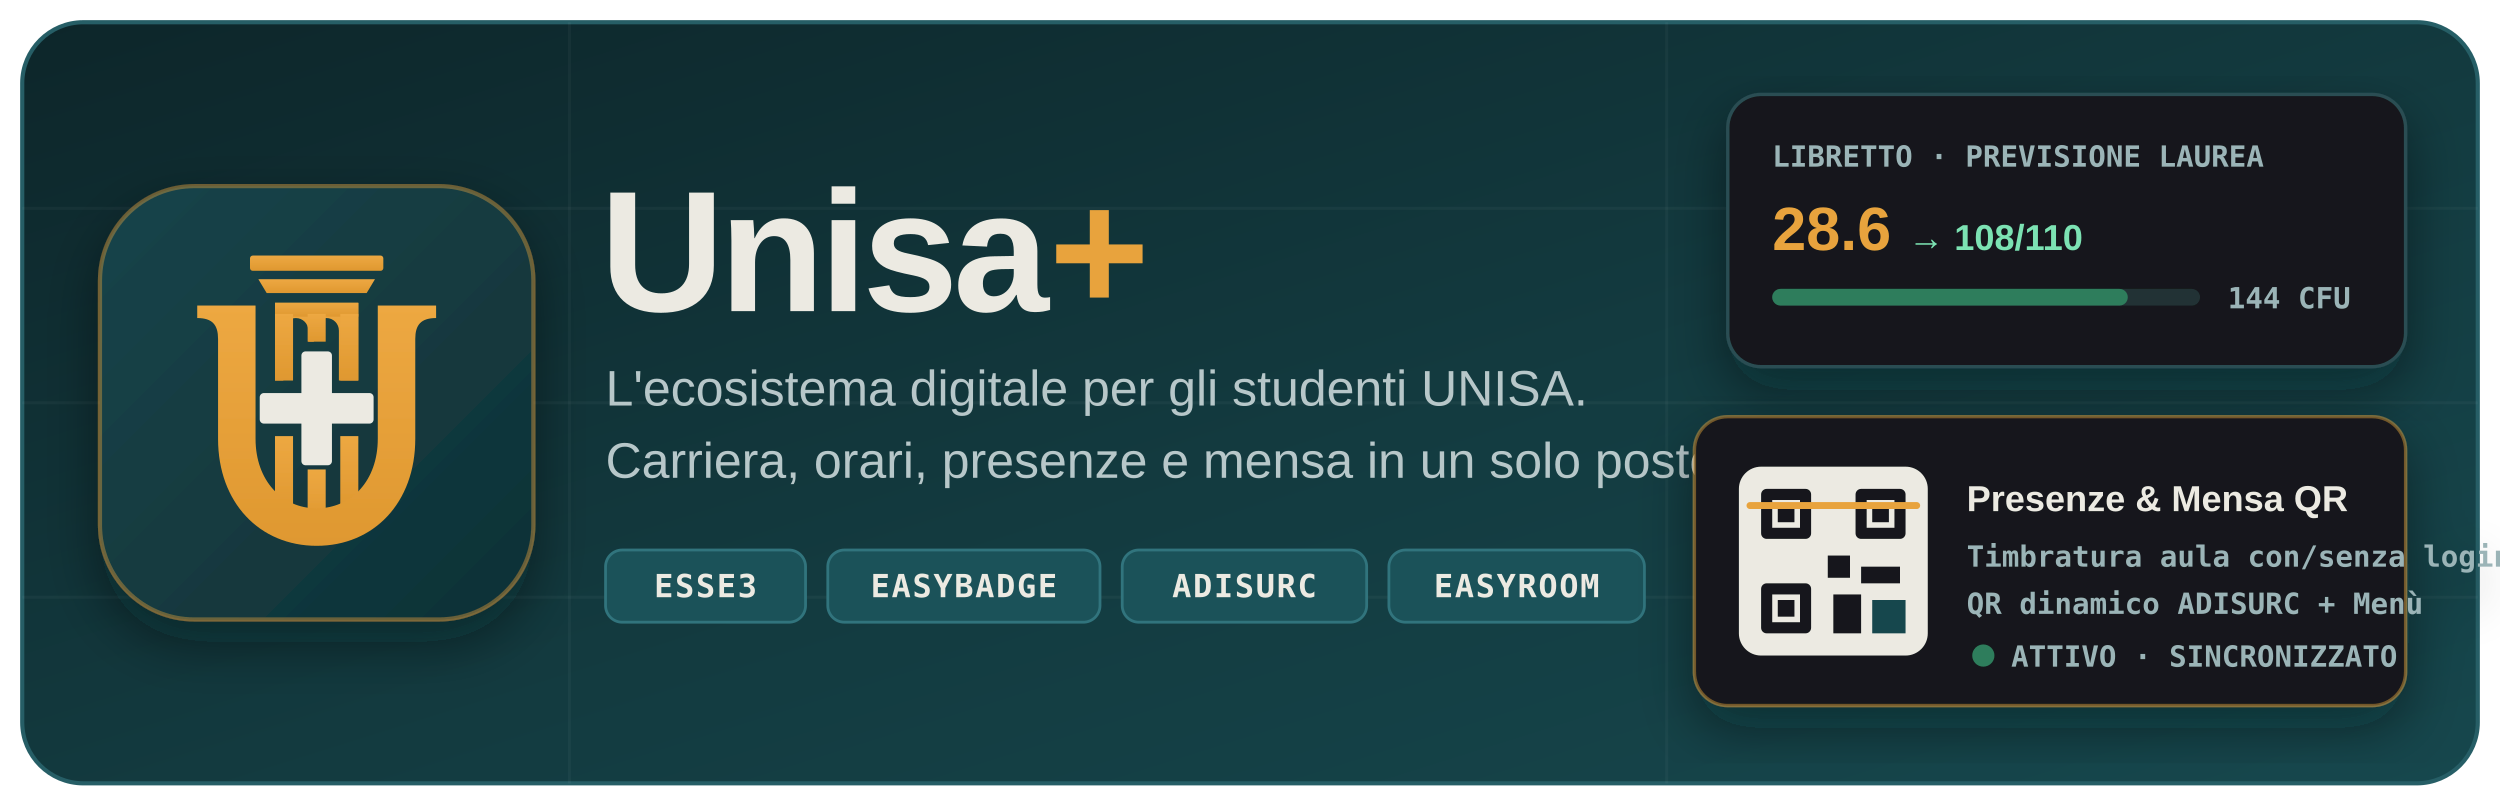
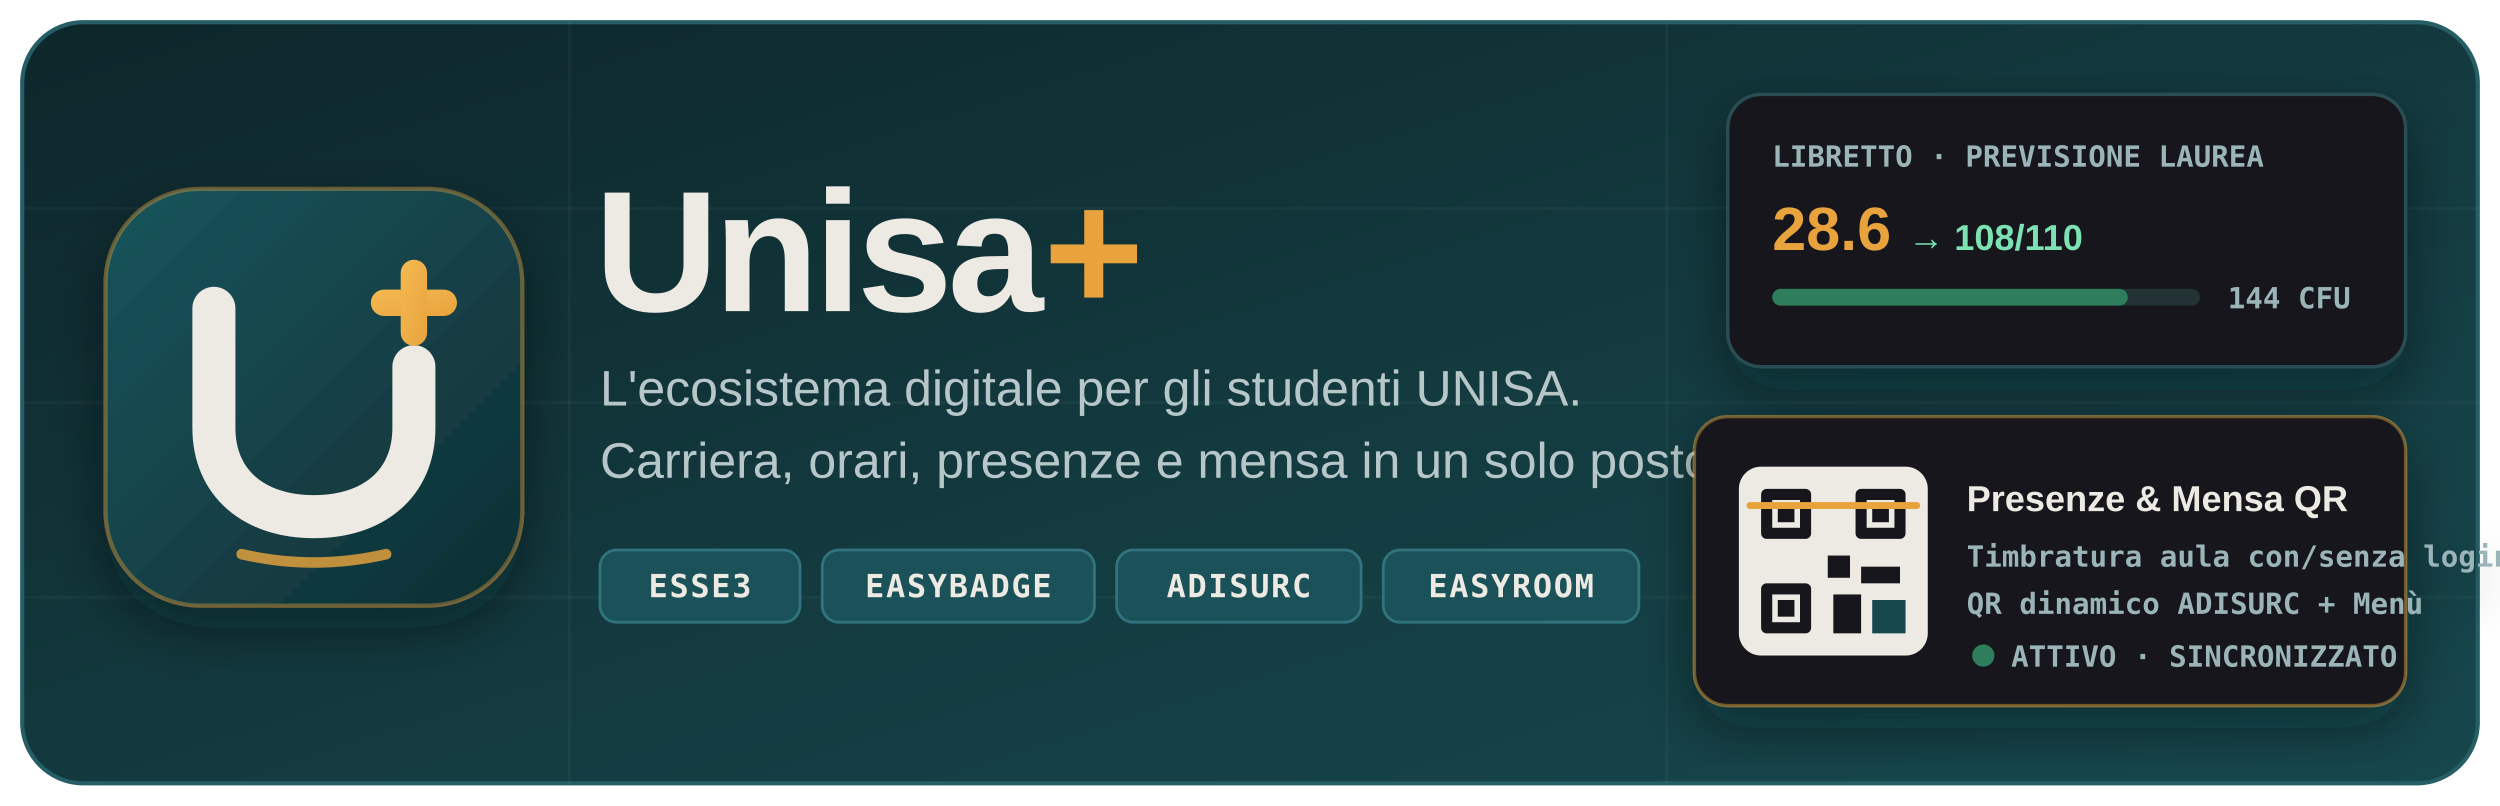
<svg xmlns="http://www.w3.org/2000/svg" viewBox="0 0 900 290" width="900" height="290" role="img" aria-labelledby="t d">
  <defs>
    <linearGradient id="bgGrad" x1="0%" y1="0%" x2="100%" y2="100%">
      <stop offset="0%" stop-color="#0D262A" />
      <stop offset="55%" stop-color="#133B40" />
      <stop offset="100%" stop-color="#16474D" />
    </linearGradient>
    <linearGradient id="iconGrad" x1="0%" y1="0%" x2="100%" y2="100%">
-       <stop offset="0%" stop-color="#17444A" />
-       <stop offset="100%" stop-color="#0F3136" />
+       <stop offset="0%" stop-color="#1A555C" />
+       <stop offset="100%" stop-color="#0E2E33" />
    </linearGradient>
-     <linearGradient id="goldGrad" x1="0%" y1="0%" x2="0%" y2="100%">
-       <stop offset="0%" stop-color="#EDA842" />
-       <stop offset="100%" stop-color="#DF9830" />
+     <linearGradient id="goldGrad" x1="0%" y1="0%" x2="100%" y2="100%">
+       <stop offset="0%" stop-color="#F5B952" />
+       <stop offset="100%" stop-color="#E8A33D" />
    </linearGradient>
    <filter id="softShadow" x="-15%" y="-15%" width="130%" height="135%">
      <feDropShadow dx="0" dy="8" stdDeviation="10" flood-color="#051315" flood-opacity="0.45" />
    </filter>
  </defs>
  <style>
    .word { font-family: "Avenir Next", "Segoe UI", "Helvetica Neue", Arial, sans-serif; font-weight: 800; font-size: 62px; fill: #ECEAE2; letter-spacing: -1.8px; }
    .plus { fill: #E8A33D; }
    .tag { font-family: "Avenir Next", "Segoe UI", "Helvetica Neue", Arial, sans-serif; font-weight: 500; font-size: 18px; fill: #B7C7C9; }
    .pill-txt { font-family: "SF Mono", "JetBrains Mono", "Consolas", monospace; font-weight: 700; font-size: 11.5px; fill: #ECEAE2; letter-spacing: 0.6px; }
    .card-title { font-family: "Avenir Next", "Segoe UI", "Helvetica Neue", Arial, sans-serif; font-weight: 700; font-size: 13px; fill: #ECEAE2; }
    .card-sub { font-family: "SF Mono", "JetBrains Mono", "Consolas", monospace; font-weight: 600; font-size: 10.5px; fill: #9BB4B7; }
    .card-num { font-family: "Avenir Next", "Segoe UI", "Helvetica Neue", Arial, sans-serif; font-weight: 800; font-size: 22px; fill: #E8A33D; }
    .float1 { animation: floatA 6s ease-in-out infinite; }
    .float2 { animation: floatB 6s ease-in-out infinite; }
-     .pulse { transform-box: fill-box; transform-origin: center; animation: pulseCross 4s ease-in-out infinite; }
+     .pulse { transform-box: fill-box; transform-origin: center; animation: pulseStar 4s ease-in-out infinite; }
    .scanline { animation: scan 3.6s ease-in-out infinite; }
    @keyframes floatA {
      0%, 100% { transform: translateY(0px); }
      50% { transform: translateY(-5px); }
    }
    @keyframes floatB {
      0%, 100% { transform: translateY(0px); }
      50% { transform: translateY(5px); }
    }
-     @keyframes pulseCross {
-       0%, 100% { transform: scale(1); }
-       50% { transform: scale(1.06); }
+     @keyframes pulseStar {
+       0%, 100% { transform: scale(1) rotate(0deg); opacity: 1; }
+       50% { transform: scale(1.08) rotate(8deg); opacity: 0.92; }
    }
    @keyframes scan {
      0%, 100% { transform: translateY(0px); opacity: 0.85; }
      50% { transform: translateY(34px); opacity: 1; }
    }
  </style>
  <rect x="8" y="8" width="884" height="274" rx="22" fill="url(#bgGrad)" stroke="#265E66" stroke-width="1.5" />
  <g stroke="#ECEAE2" stroke-opacity="0.04" stroke-width="1">
    <line x1="8" y1="75" x2="892" y2="75" />
    <line x1="8" y1="145" x2="892" y2="145" />
    <line x1="8" y1="215" x2="892" y2="215" />
    <line x1="205" y1="8" x2="205" y2="282" />
    <line x1="600" y1="8" x2="600" y2="282" />
  </g>
-   <g transform="translate(36, 67)" filter="url(#softShadow)">
-     <rect x="0" y="0" width="156" height="156" rx="34" fill="url(#iconGrad)" stroke="#E8A33D" stroke-opacity="0.4" stroke-width="1.5" />
-     <rect x="54" y="25" width="48" height="5.5" rx="1" fill="url(#goldGrad)" />
-     <path d="M 57 33.5 L 99 33.5 L 96 38.5 L 60 38.5 Z" fill="url(#goldGrad)" />
-     <path d="M 63 42 L 93 42 L 93 70 L 86 70 L 86 52 A 4.5 4.5 0 0 0 77 52 L 77 56 L 79 56 L 79 56 L 75 56 L 75 52 A 4.5 4.5 0 0 0 66 52 L 66 70 L 63 70 Z" fill="url(#goldGrad)" />
-     <rect x="63" y="42" width="30" height="5" fill="url(#goldGrad)" />
-     <rect x="63" y="46" width="6.5" height="24" fill="url(#goldGrad)" />
-     <rect x="74.75" y="46" width="6.5" height="10" fill="url(#goldGrad)" />
-     <rect x="86.5" y="46" width="6.5" height="24" fill="url(#goldGrad)" />
-     <rect x="63" y="90" width="6.5" height="28" fill="url(#goldGrad)" />
-     <rect x="74.75" y="102" width="6.5" height="19" fill="url(#goldGrad)" />
-     <rect x="86.5" y="90" width="6.5" height="26" fill="url(#goldGrad)" />
-     <path d="M 35 43 L 56 43 L 56 91 C 56 106 65.5 116 78 116 C 90.5 116 100 106 100 91 L 100 43 L 121 43 L 121 47.5 C 115.5 47.5 113.5 50 113.5 55 L 113.5 91 C 113.5 114 98.5 129.5 78 129.5 C 57.5 129.5 42.5 114 42.5 91 L 42.5 55 C 42.5 50 40.5 47.5 35 47.5 Z" fill="url(#goldGrad)" />
-     <g transform="translate(78, 80)">
+   <g transform="translate(38, 68)" filter="url(#softShadow)">
+     <rect x="0" y="0" width="150" height="150" rx="34" fill="url(#iconGrad)" stroke="#E8A33D" stroke-opacity="0.38" stroke-width="1.5" />
+     <path d="M 39 43 L 39 86 C 39 106 53.5 118 75 118 C 96.5 118 111 106 111 86 L 111 64" fill="none" stroke="#ECEAE2" stroke-width="15.5" stroke-linecap="round" stroke-linejoin="round" />
+     <g transform="translate(111, 41)">
      <g class="pulse">
-         <rect x="-20.5" y="-5.5" width="41" height="11" rx="1.5" fill="#ECEAE2" />
-         <rect x="-5.5" y="-20.5" width="11" height="41" rx="1.5" fill="#ECEAE2" />
+         <rect x="-15.5" y="-4.75" width="31" height="9.5" rx="4.75" fill="url(#goldGrad)" />
+         <rect x="-4.75" y="-15.5" width="9.5" height="31" rx="4.75" fill="url(#goldGrad)" />
      </g>
    </g>
+     <path d="M 49 131.5 Q 75 137.5 101 131.5" fill="none" stroke="#E8A33D" stroke-width="3.8" stroke-linecap="round" opacity="0.82" />
  </g>
-   <g transform="translate(216, 0)">
+   <g transform="translate(214, 0)">
    <text x="0" y="112" class="word">Unisa<tspan class="plus">+</tspan>
    </text>
    <text x="2" y="146" class="tag">L'ecosistema digitale per gli studenti UNISA.</text>
    <text x="2" y="172" class="tag">Carriera, orari, presenze e mensa in un solo posto.</text>
    <g transform="translate(2, 198)">
      <rect x="0" y="0" width="72" height="26" rx="6" fill="#1B5259" stroke="#31747D" stroke-width="1" />
      <text x="36" y="17" text-anchor="middle" class="pill-txt">ESSE3</text>
      <rect x="80" y="0" width="98" height="26" rx="6" fill="#1B5259" stroke="#31747D" stroke-width="1" />
      <text x="129" y="17" text-anchor="middle" class="pill-txt">EASYBADGE</text>
      <rect x="186" y="0" width="88" height="26" rx="6" fill="#1B5259" stroke="#31747D" stroke-width="1" />
      <text x="230" y="17" text-anchor="middle" class="pill-txt">ADISURC</text>
      <rect x="282" y="0" width="92" height="26" rx="6" fill="#1B5259" stroke="#31747D" stroke-width="1" />
      <text x="328" y="17" text-anchor="middle" class="pill-txt">EASYROOM</text>
    </g>
  </g>
  <g transform="translate(622, 34)" filter="url(#softShadow)">
    <g class="float1">
      <rect x="0" y="0" width="244" height="98" rx="12" fill="#14181B" stroke="#2B4E53" stroke-width="1.2" />
      <text x="16" y="26" class="card-sub">LIBRETTO · PREVISIONE LAUREA</text>
      <text x="16" y="56" class="card-num">28.6 <tspan font-size="13" fill="#7CE2B3" font-weight="700">→ 108/110</tspan>
      </text>
      <rect x="16" y="70" width="154" height="6" rx="3" fill="#233236" />
      <rect x="16" y="70" width="128" height="6" rx="3" fill="#2E7D5B" />
      <text x="180" y="77" class="card-sub" fill="#ECEAE2">144 CFU</text>
    </g>
  </g>
  <g transform="translate(610, 150)" filter="url(#softShadow)">
    <g class="float2">
      <rect x="0" y="0" width="256" height="104" rx="12" fill="#14181B" stroke="#E8A33D" stroke-opacity="0.45" stroke-width="1.2" />
      <g transform="translate(16, 18)">
        <rect x="0" y="0" width="68" height="68" rx="8" fill="#ECEAE2" />
        <rect x="8" y="8" width="18" height="18" rx="2" fill="#14181B" />
        <rect x="12" y="12" width="10" height="10" fill="#ECEAE2" />
        <rect x="14" y="14" width="6" height="6" fill="#14181B" />
        <rect x="42" y="8" width="18" height="18" rx="2" fill="#14181B" />
        <rect x="46" y="12" width="10" height="10" fill="#ECEAE2" />
        <rect x="48" y="14" width="6" height="6" fill="#14181B" />
        <rect x="8" y="42" width="18" height="18" rx="2" fill="#14181B" />
        <rect x="12" y="46" width="10" height="10" fill="#ECEAE2" />
        <rect x="14" y="48" width="6" height="6" fill="#14181B" />
        <rect x="32" y="32" width="8" height="8" fill="#14181B" />
        <rect x="44" y="36" width="14" height="6" fill="#14181B" />
        <rect x="34" y="46" width="10" height="14" fill="#14181B" />
        <rect x="48" y="48" width="12" height="12" fill="#16474D" />
        <g transform="translate(0, 14)">
          <line x1="4" y1="0" x2="64" y2="0" stroke="#E8A33D" stroke-width="2.5" stroke-linecap="round" class="scanline" />
        </g>
      </g>
      <text x="98" y="34" class="card-title">Presenze &amp; Mensa QR</text>
      <text x="98" y="54" class="card-sub">Timbratura aula con/senza login</text>
      <text x="98" y="71" class="card-sub">QR dinamico ADISURC + Menù</text>
      <circle cx="104" cy="86" r="4" fill="#2E7D5B" />
      <text x="114" y="90" class="card-sub" fill="#7CE2B3">ATTIVO · SINCRONIZZATO</text>
    </g>
  </g>
</svg>
